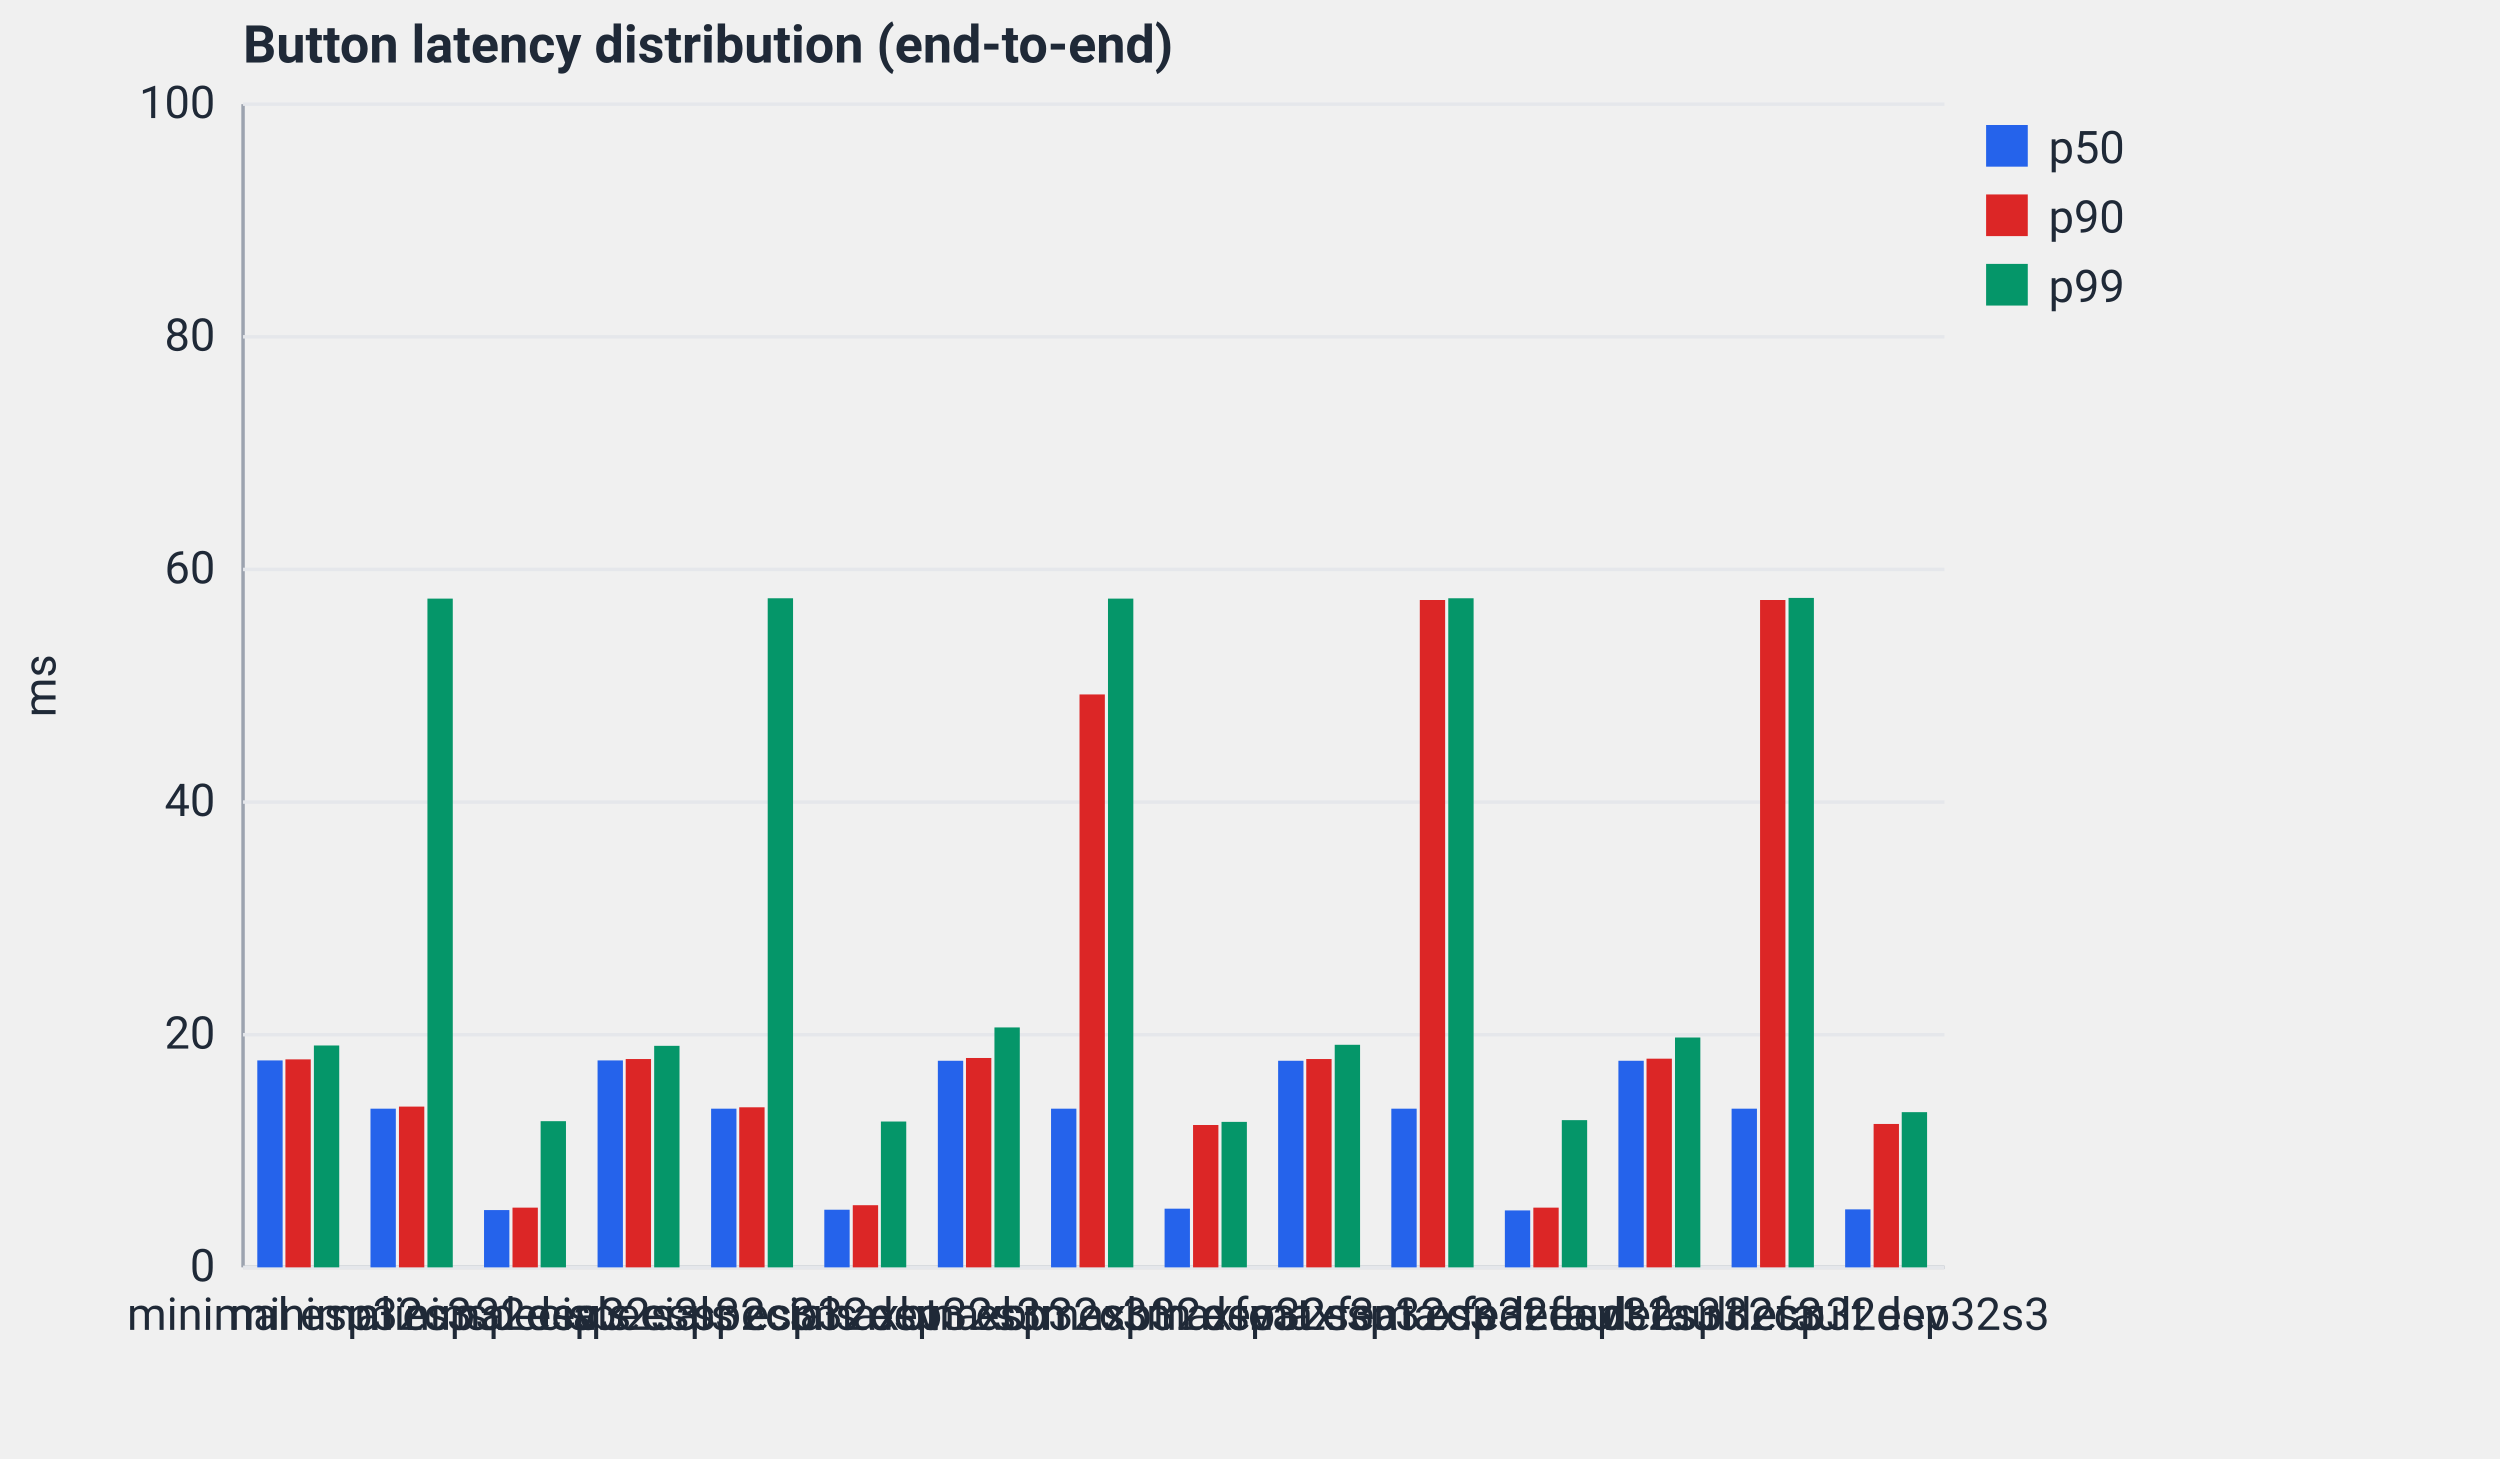
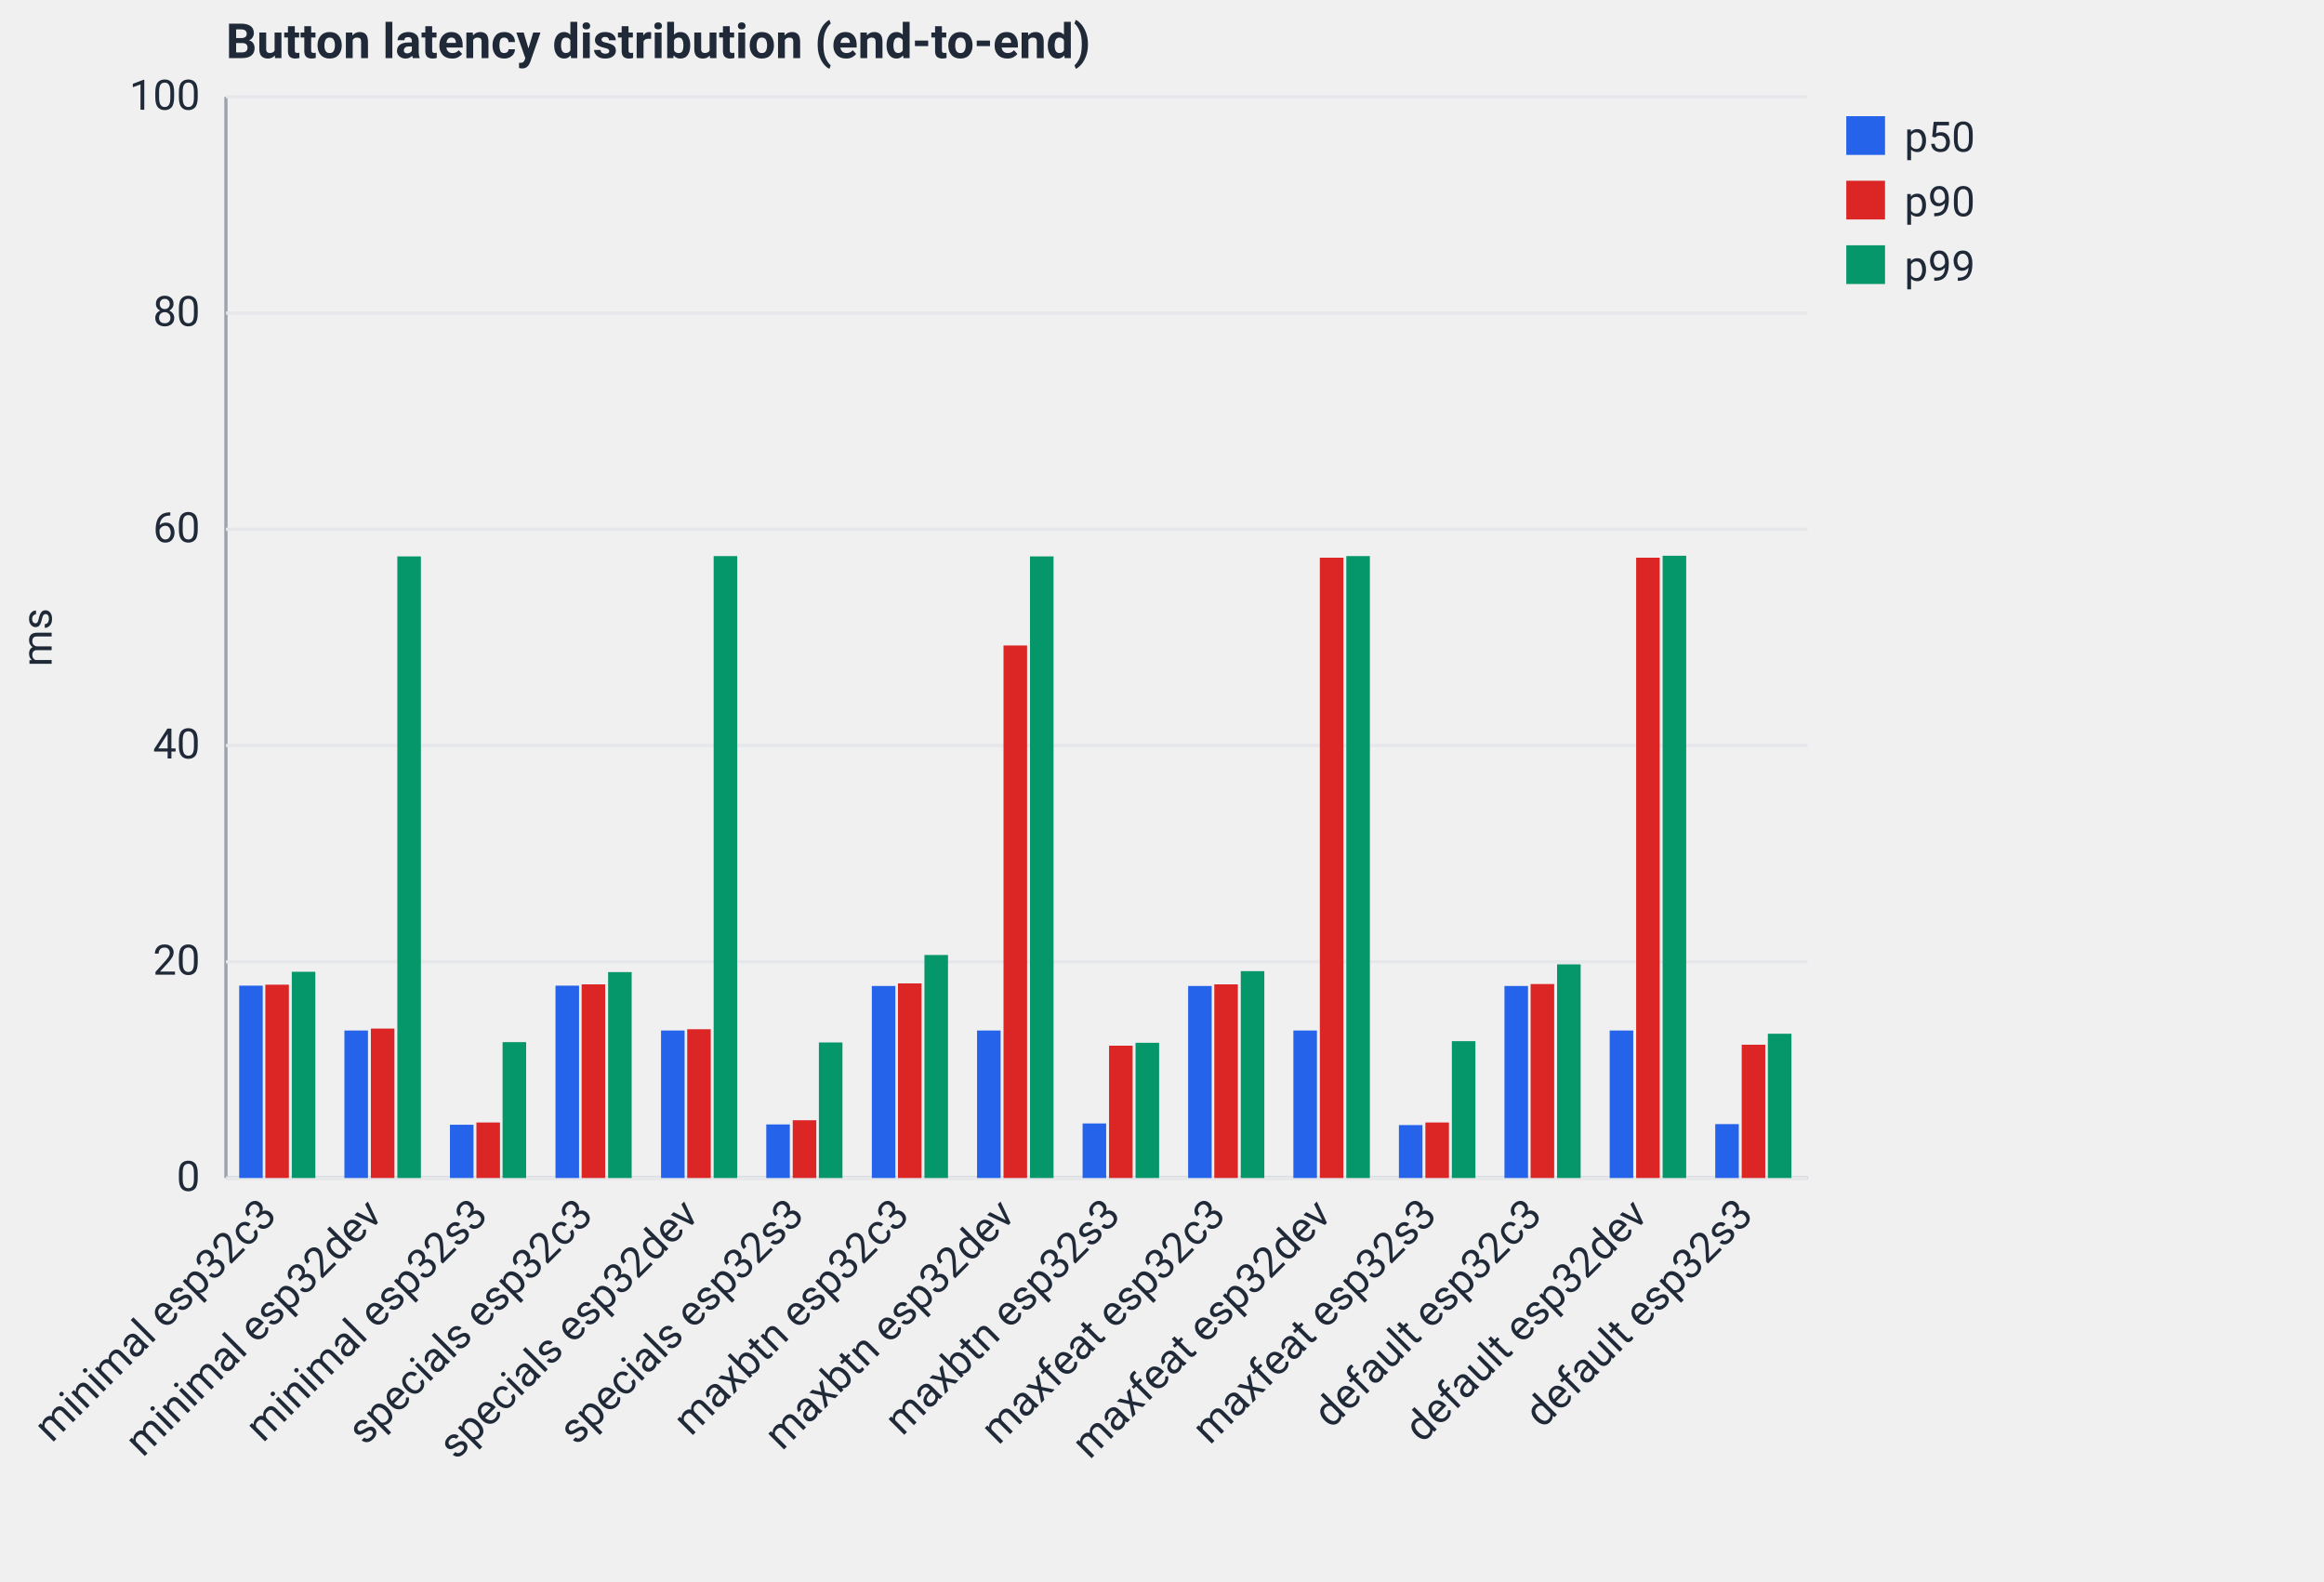
- <svg xmlns="http://www.w3.org/2000/svg" viewBox="0 0 720 420" font-family="sans-serif">
+ <svg xmlns="http://www.w3.org/2000/svg" viewBox="0 0 720 490" font-family="sans-serif">
  <style>
  text{font:13px -apple-system,Segoe UI,Roboto,sans-serif;fill:#1f2937}
  .ax{stroke:#9ca3af;stroke-width:1}
  .grid{stroke:#e5e7eb;stroke-width:1}
  .ttl{font-size:15px;font-weight:600}
  @media (prefers-color-scheme:dark){
    text{fill:#e5e7eb}.ax{stroke:#6b7280}.grid{stroke:#374151}
    svg{background:#111827}
  }
</style>
-   <rect width="720" height="420" fill="white" fill-opacity="0" />
+   <rect width="720" height="490" fill="white" fill-opacity="0" />
  <text class="ttl" x="70" y="18">Button latency distribution (end-to-end)</text>
  <line class="ax" x1="70" y1="365" x2="560" y2="365" />
  <line class="ax" x1="70" y1="365" x2="70" y2="30" />
  <line class="grid" x1="70" y1="365.0" x2="560" y2="365.0" />
  <text x="62" y="369.0" text-anchor="end">0</text>
  <line class="grid" x1="70" y1="298.0" x2="560" y2="298.0" />
  <text x="62" y="302.0" text-anchor="end">20</text>
  <line class="grid" x1="70" y1="231.0" x2="560" y2="231.0" />
  <text x="62" y="235.0" text-anchor="end">40</text>
  <line class="grid" x1="70" y1="164.0" x2="560" y2="164.0" />
  <text x="62" y="168.0" text-anchor="end">60</text>
  <line class="grid" x1="70" y1="97.0" x2="560" y2="97.0" />
  <text x="62" y="101.0" text-anchor="end">80</text>
  <line class="grid" x1="70" y1="30.0" x2="560" y2="30.0" />
  <text x="62" y="34.0" text-anchor="end">100</text>
-   <text x="315.0" y="408" text-anchor="middle" />
+   <text x="315.0" y="478" text-anchor="middle" />
  <text transform="translate(16,197.5) rotate(-90)" text-anchor="middle">ms</text>
  <rect x="74.1" y="305.4" width="7.3" height="59.6" fill="#2563eb" />
  <rect x="82.2" y="305.1" width="7.3" height="59.9" fill="#dc2626" />
  <rect x="90.4" y="301.1" width="7.3" height="63.9" fill="#059669" />
-   <text x="86.3" y="383" text-anchor="middle">minimal esp32c3</text>
+   <text x="86.3" y="377.0" text-anchor="end" transform="rotate(-45 86.3 377.0)">minimal esp32c3</text>
  <rect x="106.7" y="319.3" width="7.3" height="45.7" fill="#2563eb" />
  <rect x="114.9" y="318.7" width="7.3" height="46.3" fill="#dc2626" />
  <rect x="123.1" y="172.4" width="7.3" height="192.6" fill="#059669" />
-   <text x="119.0" y="383" text-anchor="middle">minimal esp32dev</text>
+   <text x="119.0" y="377.0" text-anchor="end" transform="rotate(-45 119.0 377.0)">minimal esp32dev</text>
  <rect x="139.4" y="348.5" width="7.3" height="16.5" fill="#2563eb" />
  <rect x="147.6" y="347.8" width="7.3" height="17.2" fill="#dc2626" />
  <rect x="155.7" y="322.9" width="7.3" height="42.1" fill="#059669" />
-   <text x="151.7" y="383" text-anchor="middle">minimal esp32s3</text>
+   <text x="151.7" y="377.0" text-anchor="end" transform="rotate(-45 151.7 377.0)">minimal esp32s3</text>
  <rect x="172.1" y="305.4" width="7.3" height="59.6" fill="#2563eb" />
  <rect x="180.2" y="305.0" width="7.3" height="60.0" fill="#dc2626" />
  <rect x="188.4" y="301.2" width="7.3" height="63.8" fill="#059669" />
-   <text x="184.3" y="383" text-anchor="middle">specials esp32c3</text>
+   <text x="184.3" y="377.0" text-anchor="end" transform="rotate(-45 184.3 377.0)">specials esp32c3</text>
  <rect x="204.8" y="319.3" width="7.3" height="45.7" fill="#2563eb" />
  <rect x="212.9" y="318.9" width="7.3" height="46.1" fill="#dc2626" />
  <rect x="221.1" y="172.3" width="7.3" height="192.7" fill="#059669" />
-   <text x="217.0" y="383" text-anchor="middle">specials esp32dev</text>
+   <text x="217.0" y="377.0" text-anchor="end" transform="rotate(-45 217.0 377.0)">specials esp32dev</text>
  <rect x="237.4" y="348.4" width="7.3" height="16.6" fill="#2563eb" />
  <rect x="245.6" y="347.1" width="7.3" height="17.9" fill="#dc2626" />
  <rect x="253.7" y="323.0" width="7.3" height="42.0" fill="#059669" />
-   <text x="249.7" y="383" text-anchor="middle">specials esp32s3</text>
+   <text x="249.7" y="377.0" text-anchor="end" transform="rotate(-45 249.7 377.0)">specials esp32s3</text>
  <rect x="270.1" y="305.5" width="7.3" height="59.5" fill="#2563eb" />
  <rect x="278.2" y="304.7" width="7.3" height="60.3" fill="#dc2626" />
  <rect x="286.4" y="295.9" width="7.3" height="69.1" fill="#059669" />
-   <text x="282.3" y="383" text-anchor="middle">maxbtn esp32c3</text>
+   <text x="282.3" y="377.0" text-anchor="end" transform="rotate(-45 282.3 377.0)">maxbtn esp32c3</text>
  <rect x="302.7" y="319.3" width="7.3" height="45.7" fill="#2563eb" />
  <rect x="310.9" y="200.0" width="7.3" height="165.0" fill="#dc2626" />
  <rect x="319.1" y="172.4" width="7.3" height="192.6" fill="#059669" />
-   <text x="315.0" y="383" text-anchor="middle">maxbtn esp32dev</text>
+   <text x="315.0" y="377.0" text-anchor="end" transform="rotate(-45 315.0 377.0)">maxbtn esp32dev</text>
  <rect x="335.4" y="348.1" width="7.3" height="16.9" fill="#2563eb" />
  <rect x="343.6" y="324.0" width="7.3" height="41.0" fill="#dc2626" />
  <rect x="351.8" y="323.1" width="7.3" height="41.9" fill="#059669" />
-   <text x="347.7" y="383" text-anchor="middle">maxbtn esp32s3</text>
+   <text x="347.7" y="377.0" text-anchor="end" transform="rotate(-45 347.7 377.0)">maxbtn esp32s3</text>
  <rect x="368.1" y="305.5" width="7.3" height="59.5" fill="#2563eb" />
  <rect x="376.2" y="305.0" width="7.3" height="60.0" fill="#dc2626" />
  <rect x="384.4" y="300.9" width="7.3" height="64.1" fill="#059669" />
-   <text x="380.3" y="383" text-anchor="middle">maxfeat esp32c3</text>
+   <text x="380.3" y="377.0" text-anchor="end" transform="rotate(-45 380.3 377.0)">maxfeat esp32c3</text>
  <rect x="400.7" y="319.3" width="7.3" height="45.7" fill="#2563eb" />
  <rect x="408.9" y="172.8" width="7.3" height="192.2" fill="#dc2626" />
  <rect x="417.1" y="172.3" width="7.3" height="192.7" fill="#059669" />
-   <text x="413.0" y="383" text-anchor="middle">maxfeat esp32dev</text>
+   <text x="413.0" y="377.0" text-anchor="end" transform="rotate(-45 413.0 377.0)">maxfeat esp32dev</text>
  <rect x="433.4" y="348.6" width="7.3" height="16.4" fill="#2563eb" />
  <rect x="441.6" y="347.8" width="7.3" height="17.2" fill="#dc2626" />
  <rect x="449.8" y="322.6" width="7.3" height="42.4" fill="#059669" />
-   <text x="445.7" y="383" text-anchor="middle">maxfeat esp32s3</text>
+   <text x="445.7" y="377.0" text-anchor="end" transform="rotate(-45 445.7 377.0)">maxfeat esp32s3</text>
  <rect x="466.1" y="305.5" width="7.3" height="59.5" fill="#2563eb" />
  <rect x="474.2" y="304.9" width="7.3" height="60.1" fill="#dc2626" />
  <rect x="482.4" y="298.8" width="7.3" height="66.2" fill="#059669" />
-   <text x="478.3" y="383" text-anchor="middle">default esp32c3</text>
+   <text x="478.3" y="377.0" text-anchor="end" transform="rotate(-45 478.3 377.0)">default esp32c3</text>
  <rect x="498.7" y="319.3" width="7.3" height="45.7" fill="#2563eb" />
  <rect x="506.9" y="172.8" width="7.3" height="192.2" fill="#dc2626" />
  <rect x="515.1" y="172.2" width="7.3" height="192.8" fill="#059669" />
-   <text x="511.0" y="383" text-anchor="middle">default esp32dev</text>
+   <text x="511.0" y="377.0" text-anchor="end" transform="rotate(-45 511.0 377.0)">default esp32dev</text>
  <rect x="531.4" y="348.3" width="7.3" height="16.7" fill="#2563eb" />
  <rect x="539.6" y="323.7" width="7.3" height="41.3" fill="#dc2626" />
  <rect x="547.7" y="320.3" width="7.3" height="44.7" fill="#059669" />
-   <text x="543.7" y="383" text-anchor="middle">default esp32s3</text>
+   <text x="543.7" y="377.0" text-anchor="end" transform="rotate(-45 543.7 377.0)">default esp32s3</text>
  <rect x="572" y="36" width="12" height="12" fill="#2563eb" />
  <text x="590" y="47">p50</text>
  <rect x="572" y="56" width="12" height="12" fill="#dc2626" />
  <text x="590" y="67">p90</text>
  <rect x="572" y="76" width="12" height="12" fill="#059669" />
  <text x="590" y="87">p99</text>
</svg>
